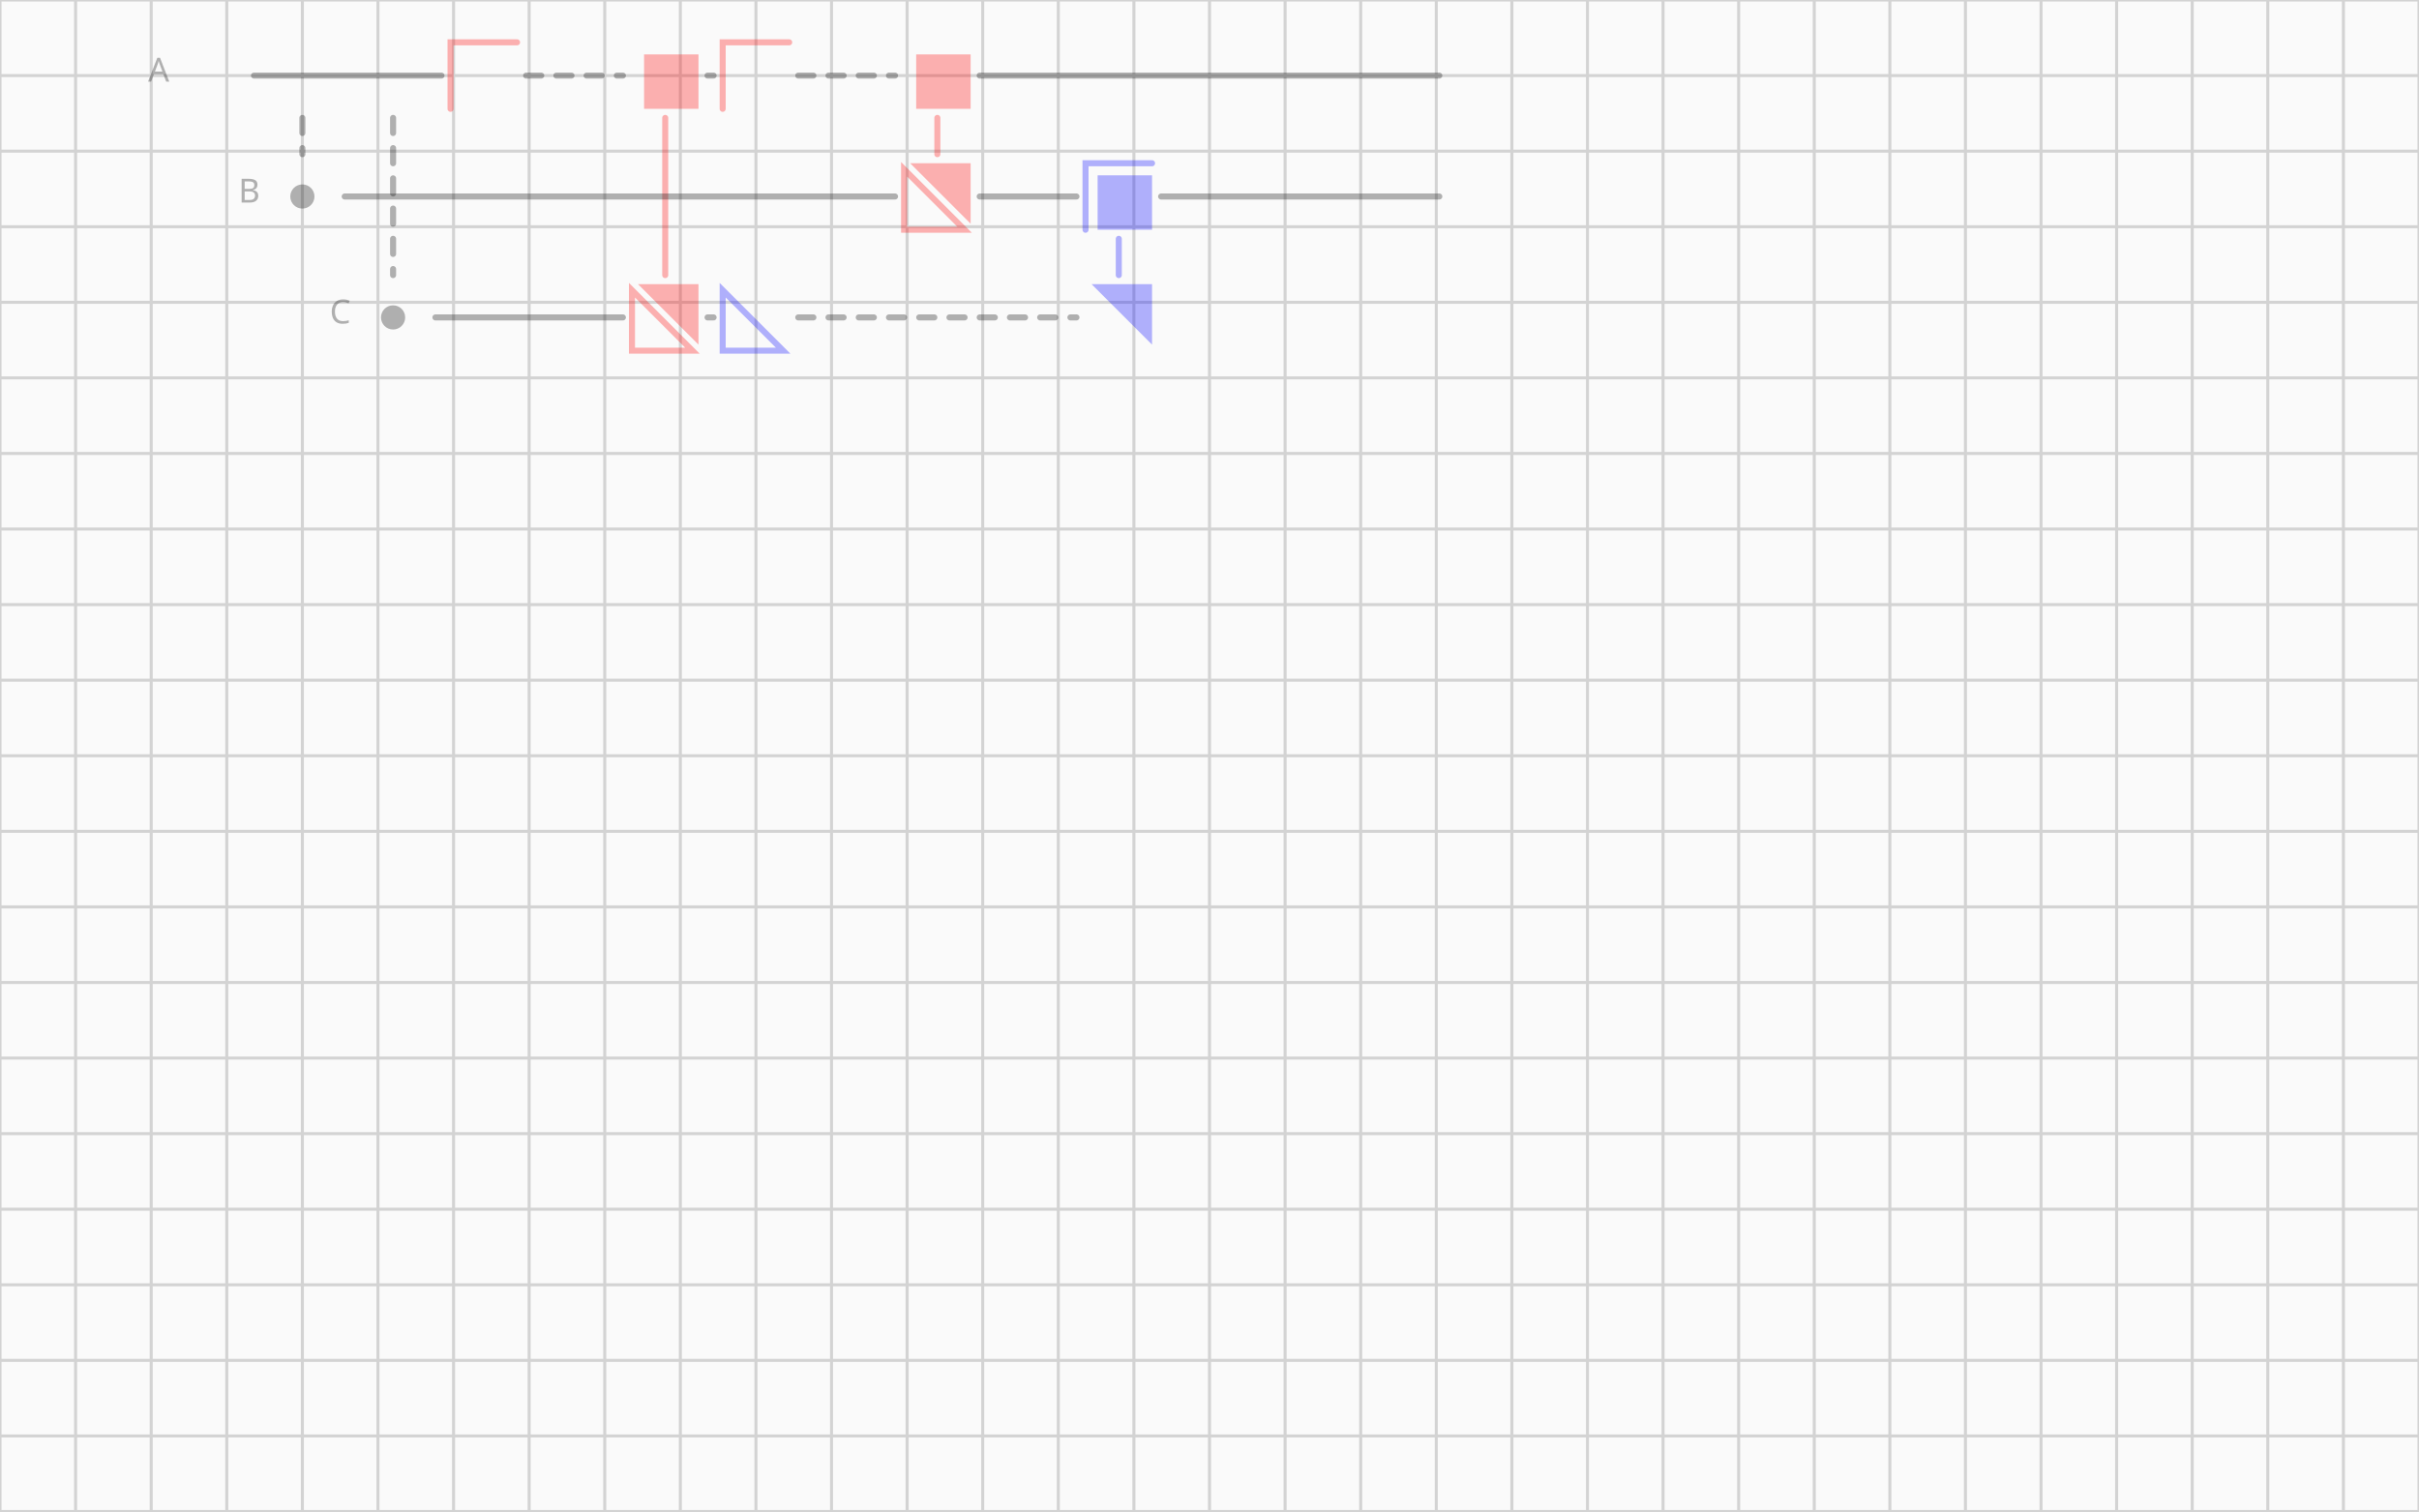
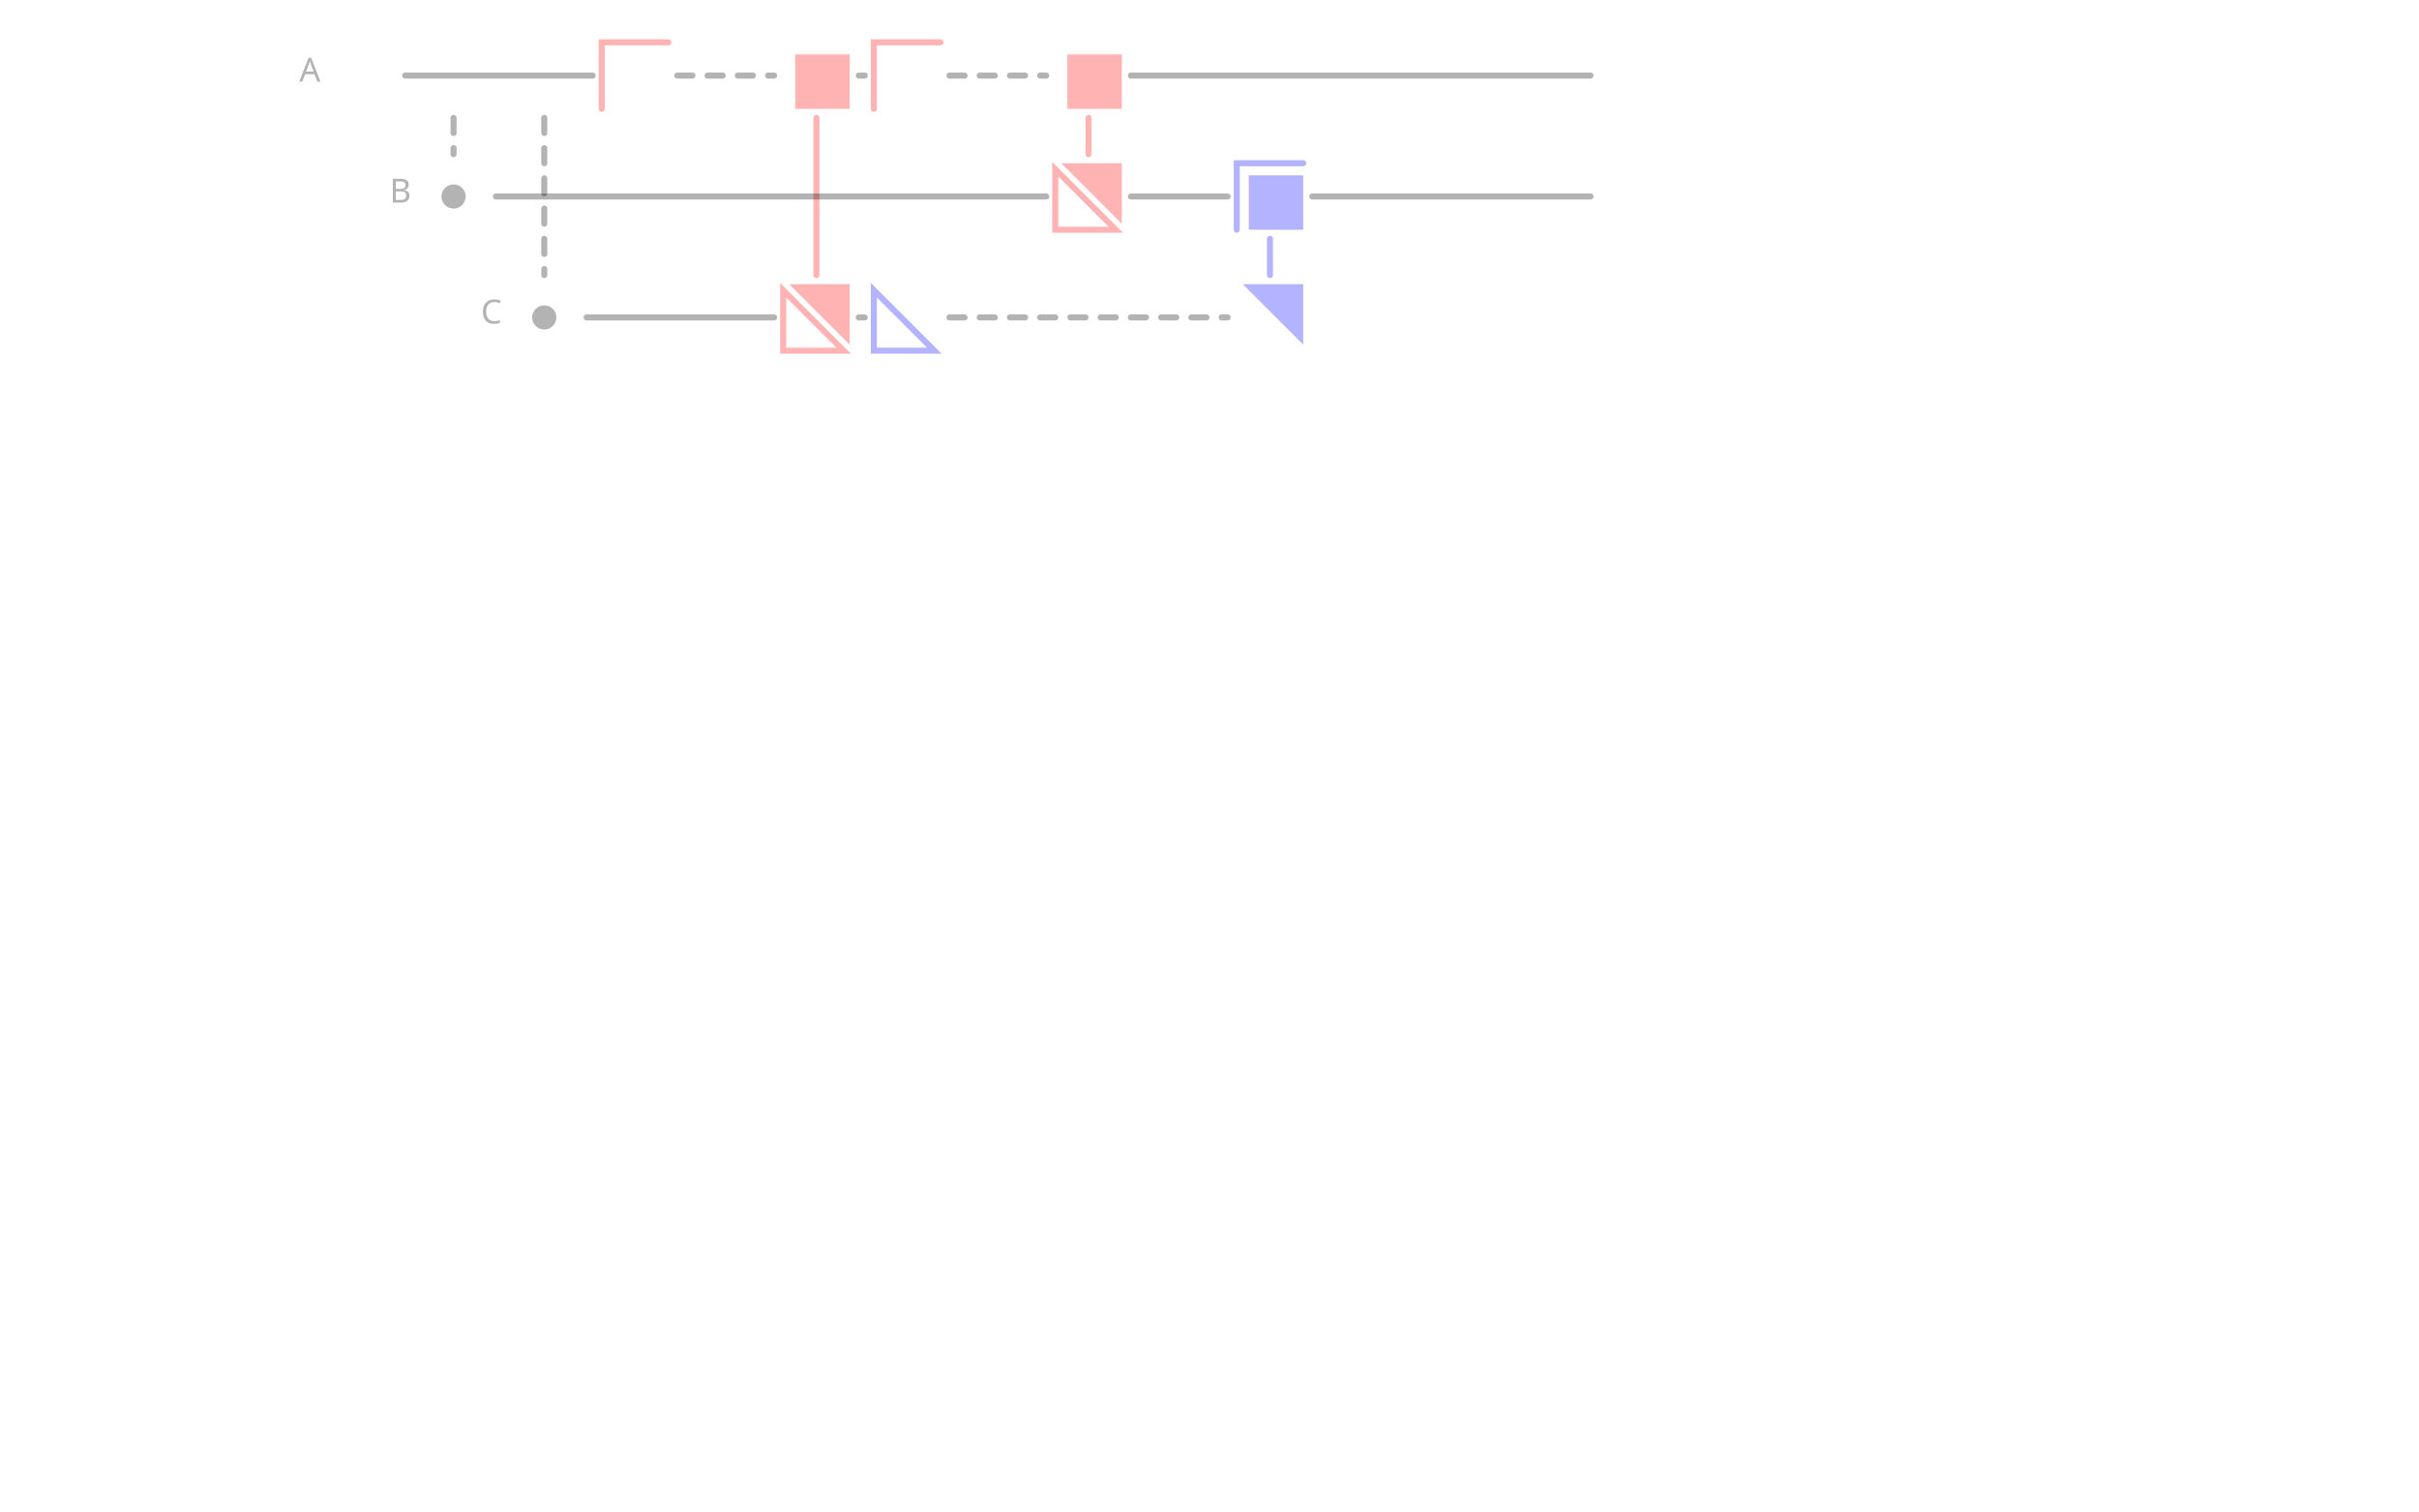
<svg xmlns="http://www.w3.org/2000/svg" width="800" height="500">
-   <rect x="0" y="0" width="800" height="500" style="fill:rgb(250,250,250)" />
-   <g style="stroke:lightgray">
-     <line x1="0" y1="0" x2="0" y2="500" />
-     <line x1="25" y1="0" x2="25" y2="500" />
-     <line x1="50" y1="0" x2="50" y2="500" />
-     <line x1="75" y1="0" x2="75" y2="500" />
-     <line x1="100" y1="0" x2="100" y2="500" />
-     <line x1="125" y1="0" x2="125" y2="500" />
-     <line x1="150" y1="0" x2="150" y2="500" />
-     <line x1="175" y1="0" x2="175" y2="500" />
-     <line x1="200" y1="0" x2="200" y2="500" />
-     <line x1="225" y1="0" x2="225" y2="500" />
-     <line x1="250" y1="0" x2="250" y2="500" />
-     <line x1="275" y1="0" x2="275" y2="500" />
-     <line x1="300" y1="0" x2="300" y2="500" />
-     <line x1="325" y1="0" x2="325" y2="500" />
-     <line x1="350" y1="0" x2="350" y2="500" />
-     <line x1="375" y1="0" x2="375" y2="500" />
-     <line x1="400" y1="0" x2="400" y2="500" />
-     <line x1="425" y1="0" x2="425" y2="500" />
-     <line x1="450" y1="0" x2="450" y2="500" />
-     <line x1="475" y1="0" x2="475" y2="500" />
-     <line x1="500" y1="0" x2="500" y2="500" />
-     <line x1="525" y1="0" x2="525" y2="500" />
-     <line x1="550" y1="0" x2="550" y2="500" />
-     <line x1="575" y1="0" x2="575" y2="500" />
-     <line x1="600" y1="0" x2="600" y2="500" />
-     <line x1="625" y1="0" x2="625" y2="500" />
-     <line x1="650" y1="0" x2="650" y2="500" />
-     <line x1="675" y1="0" x2="675" y2="500" />
-     <line x1="700" y1="0" x2="700" y2="500" />
-     <line x1="725" y1="0" x2="725" y2="500" />
-     <line x1="750" y1="0" x2="750" y2="500" />
-     <line x1="775" y1="0" x2="775" y2="500" />
-     <line x1="800" y1="0" x2="800" y2="500" />
-     <line x1="0" y1="0" x2="800" y2="0" />
-     <line x1="0" y1="25" x2="800" y2="25" />
-     <line x1="0" y1="50" x2="800" y2="50" />
-     <line x1="0" y1="75" x2="800" y2="75" />
-     <line x1="0" y1="100" x2="800" y2="100" />
-     <line x1="0" y1="125" x2="800" y2="125" />
-     <line x1="0" y1="150" x2="800" y2="150" />
-     <line x1="0" y1="175" x2="800" y2="175" />
-     <line x1="0" y1="200" x2="800" y2="200" />
-     <line x1="0" y1="225" x2="800" y2="225" />
-     <line x1="0" y1="250" x2="800" y2="250" />
-     <line x1="0" y1="275" x2="800" y2="275" />
-     <line x1="0" y1="300" x2="800" y2="300" />
-     <line x1="0" y1="325" x2="800" y2="325" />
-     <line x1="0" y1="350" x2="800" y2="350" />
-     <line x1="0" y1="375" x2="800" y2="375" />
-     <line x1="0" y1="400" x2="800" y2="400" />
-     <line x1="0" y1="425" x2="800" y2="425" />
-     <line x1="0" y1="450" x2="800" y2="450" />
-     <line x1="0" y1="475" x2="800" y2="475" />
-     <line x1="0" y1="500" x2="800" y2="500" />
-   </g>
-   <text x="56" y="27" style="text-anchor:end;font-size:11px;fill-opacity:0.30;font-family:Verdana">A</text>
-   <text x="86" y="67" style="text-anchor:end;font-size:11px;fill-opacity:0.30;font-family:Verdana">B</text>
-   <line x1="100" y1="39" x2="100" y2="51" style="stroke:black;stroke-width:2;fill:none;stroke-opacity:0.30;stroke-linecap:round;stroke-dasharray:5, 5" />
-   <circle cx="100" cy="65" r="4" style="fill-opacity:0.30;" />
-   <text x="116" y="107" style="text-anchor:end;font-size:11px;fill-opacity:0.30;font-family:Verdana">C</text>
-   <line x1="130" y1="39" x2="130" y2="91" style="stroke:black;stroke-width:2;fill:none;stroke-opacity:0.30;stroke-linecap:round;stroke-dasharray:5, 5" />
-   <circle cx="130" cy="105" r="4" style="fill-opacity:0.30;" />
-   <line x1="84" y1="25" x2="146" y2="25" style="stroke:black;stroke-width:2;fill:none;stroke-opacity:0.30;stroke-linecap:round" />
-   <polyline points="149,36 149,14 171,14" style="stroke:red;stroke-width:2;fill:none;stroke-opacity:0.30;stroke-linecap:round" />
-   <line x1="144" y1="105" x2="206" y2="105" style="stroke:black;stroke-width:2;fill:none;stroke-opacity:0.30;stroke-linecap:round" />
-   <polygon points="209,96 209,116 229,116" style="stroke:red;stroke-width:2;fill:none;stroke-opacity:0.30" />
-   <rect x="213" y="18" width="18" height="18" style="stroke:none;stroke-width:2;fill:red;stroke-opacity:0.30;fill-opacity:0.30" />
-   <polygon points="211,94 231,94 231,114" style="stroke:none;stroke-width:2;fill:red;stroke-opacity:0.30;fill-opacity:0.30" />
-   <line x1="220" y1="39" x2="220" y2="91" style="stroke:red;stroke-width:2;fill:none;stroke-opacity:0.30;stroke-linecap:round" />
-   <line x1="174" y1="25" x2="206" y2="25" style="stroke:black;stroke-width:2;fill:none;stroke-opacity:0.30;stroke-linecap:round;stroke-dasharray:5, 5" />
-   <line x1="234" y1="25" x2="236" y2="25" style="stroke:black;stroke-width:2;fill:none;stroke-opacity:0.30;stroke-linecap:round" />
-   <polyline points="239,36 239,14 261,14" style="stroke:red;stroke-width:2;fill:none;stroke-opacity:0.30;stroke-linecap:round" />
-   <line x1="114" y1="65" x2="296" y2="65" style="stroke:black;stroke-width:2;fill:none;stroke-opacity:0.30;stroke-linecap:round" />
-   <polygon points="299,56 299,76 319,76" style="stroke:red;stroke-width:2;fill:none;stroke-opacity:0.30" />
-   <rect x="303" y="18" width="18" height="18" style="stroke:none;stroke-width:2;fill:red;stroke-opacity:0.30;fill-opacity:0.30" />
-   <polygon points="301,54 321,54 321,74" style="stroke:none;stroke-width:2;fill:red;stroke-opacity:0.30;fill-opacity:0.30" />
-   <line x1="310" y1="39" x2="310" y2="51" style="stroke:red;stroke-width:2;fill:none;stroke-opacity:0.30;stroke-linecap:round" />
-   <line x1="264" y1="25" x2="296" y2="25" style="stroke:black;stroke-width:2;fill:none;stroke-opacity:0.30;stroke-linecap:round;stroke-dasharray:5, 5" />
-   <line x1="234" y1="105" x2="236" y2="105" style="stroke:black;stroke-width:2;fill:none;stroke-opacity:0.30;stroke-linecap:round" />
-   <polygon points="239,96 239,116 259,116" style="stroke:blue;stroke-width:2;fill:none;stroke-opacity:0.30" />
-   <line x1="324" y1="65" x2="356" y2="65" style="stroke:black;stroke-width:2;fill:none;stroke-opacity:0.30;stroke-linecap:round" />
-   <polyline points="359,76 359,54 381,54" style="stroke:blue;stroke-width:2;fill:none;stroke-opacity:0.30;stroke-linecap:round" />
-   <polygon points="361,94 381,94 381,114" style="stroke:none;stroke-width:2;fill:blue;stroke-opacity:0.30;fill-opacity:0.30" />
-   <rect x="363" y="58" width="18" height="18" style="stroke:none;stroke-width:2;fill:blue;stroke-opacity:0.30;fill-opacity:0.30" />
-   <line x1="370" y1="79" x2="370" y2="91" style="stroke:blue;stroke-width:2;fill:none;stroke-opacity:0.30;stroke-linecap:round" />
-   <line x1="264" y1="105" x2="356" y2="105" style="stroke:black;stroke-width:2;fill:none;stroke-opacity:0.30;stroke-linecap:round;stroke-dasharray:5, 5" />
-   <line x1="324" y1="25" x2="476" y2="25" style="stroke:black;stroke-width:2;fill:none;stroke-opacity:0.30;stroke-linecap:round" />
-   <line x1="384" y1="65" x2="476" y2="65" style="stroke:black;stroke-width:2;fill:none;stroke-opacity:0.30;stroke-linecap:round" />
+   <text x="106" y="27" style="text-anchor:end;font-size:11px;fill-opacity:0.30;font-family:Verdana">A</text>
+   <text x="136" y="67" style="text-anchor:end;font-size:11px;fill-opacity:0.30;font-family:Verdana">B</text>
+   <line x1="150" y1="39" x2="150" y2="51" style="stroke:black;stroke-width:2;fill:none;stroke-opacity:0.30;stroke-linecap:round;stroke-dasharray:5, 5" />
+   <circle cx="150" cy="65" r="4" style="fill-opacity:0.30;" />
+   <text x="166" y="107" style="text-anchor:end;font-size:11px;fill-opacity:0.30;font-family:Verdana">C</text>
+   <line x1="180" y1="39" x2="180" y2="91" style="stroke:black;stroke-width:2;fill:none;stroke-opacity:0.30;stroke-linecap:round;stroke-dasharray:5, 5" />
+   <circle cx="180" cy="105" r="4" style="fill-opacity:0.30;" />
+   <line x1="134" y1="25" x2="196" y2="25" style="stroke:black;stroke-width:2;fill:none;stroke-opacity:0.30;stroke-linecap:round" />
+   <polyline points="199,36 199,14 221,14" style="stroke:red;stroke-width:2;fill:none;stroke-opacity:0.30;stroke-linecap:round" />
+   <line x1="194" y1="105" x2="256" y2="105" style="stroke:black;stroke-width:2;fill:none;stroke-opacity:0.30;stroke-linecap:round" />
+   <polygon points="259,96 259,116 279,116" style="stroke:red;stroke-width:2;fill:none;stroke-opacity:0.30" />
+   <rect x="263" y="18" width="18" height="18" style="stroke:none;stroke-width:2;fill:red;stroke-opacity:0.30;fill-opacity:0.30" />
+   <polygon points="261,94 281,94 281,114" style="stroke:none;stroke-width:2;fill:red;stroke-opacity:0.30;fill-opacity:0.30" />
+   <line x1="270" y1="39" x2="270" y2="91" style="stroke:red;stroke-width:2;fill:none;stroke-opacity:0.30;stroke-linecap:round" />
+   <line x1="224" y1="25" x2="256" y2="25" style="stroke:black;stroke-width:2;fill:none;stroke-opacity:0.30;stroke-linecap:round;stroke-dasharray:5, 5" />
+   <line x1="284" y1="25" x2="286" y2="25" style="stroke:black;stroke-width:2;fill:none;stroke-opacity:0.30;stroke-linecap:round" />
+   <polyline points="289,36 289,14 311,14" style="stroke:red;stroke-width:2;fill:none;stroke-opacity:0.30;stroke-linecap:round" />
+   <line x1="164" y1="65" x2="346" y2="65" style="stroke:black;stroke-width:2;fill:none;stroke-opacity:0.30;stroke-linecap:round" />
+   <polygon points="349,56 349,76 369,76" style="stroke:red;stroke-width:2;fill:none;stroke-opacity:0.30" />
+   <rect x="353" y="18" width="18" height="18" style="stroke:none;stroke-width:2;fill:red;stroke-opacity:0.30;fill-opacity:0.30" />
+   <polygon points="351,54 371,54 371,74" style="stroke:none;stroke-width:2;fill:red;stroke-opacity:0.30;fill-opacity:0.30" />
+   <line x1="360" y1="39" x2="360" y2="51" style="stroke:red;stroke-width:2;fill:none;stroke-opacity:0.30;stroke-linecap:round" />
+   <line x1="314" y1="25" x2="346" y2="25" style="stroke:black;stroke-width:2;fill:none;stroke-opacity:0.30;stroke-linecap:round;stroke-dasharray:5, 5" />
+   <line x1="284" y1="105" x2="286" y2="105" style="stroke:black;stroke-width:2;fill:none;stroke-opacity:0.30;stroke-linecap:round" />
+   <polygon points="289,96 289,116 309,116" style="stroke:blue;stroke-width:2;fill:none;stroke-opacity:0.30" />
+   <line x1="374" y1="65" x2="406" y2="65" style="stroke:black;stroke-width:2;fill:none;stroke-opacity:0.30;stroke-linecap:round" />
+   <polyline points="409,76 409,54 431,54" style="stroke:blue;stroke-width:2;fill:none;stroke-opacity:0.30;stroke-linecap:round" />
+   <polygon points="411,94 431,94 431,114" style="stroke:none;stroke-width:2;fill:blue;stroke-opacity:0.30;fill-opacity:0.30" />
+   <rect x="413" y="58" width="18" height="18" style="stroke:none;stroke-width:2;fill:blue;stroke-opacity:0.30;fill-opacity:0.30" />
+   <line x1="420" y1="79" x2="420" y2="91" style="stroke:blue;stroke-width:2;fill:none;stroke-opacity:0.30;stroke-linecap:round" />
+   <line x1="314" y1="105" x2="406" y2="105" style="stroke:black;stroke-width:2;fill:none;stroke-opacity:0.30;stroke-linecap:round;stroke-dasharray:5, 5" />
+   <line x1="374" y1="25" x2="526" y2="25" style="stroke:black;stroke-width:2;fill:none;stroke-opacity:0.30;stroke-linecap:round" />
+   <line x1="434" y1="65" x2="526" y2="65" style="stroke:black;stroke-width:2;fill:none;stroke-opacity:0.30;stroke-linecap:round" />
</svg>
